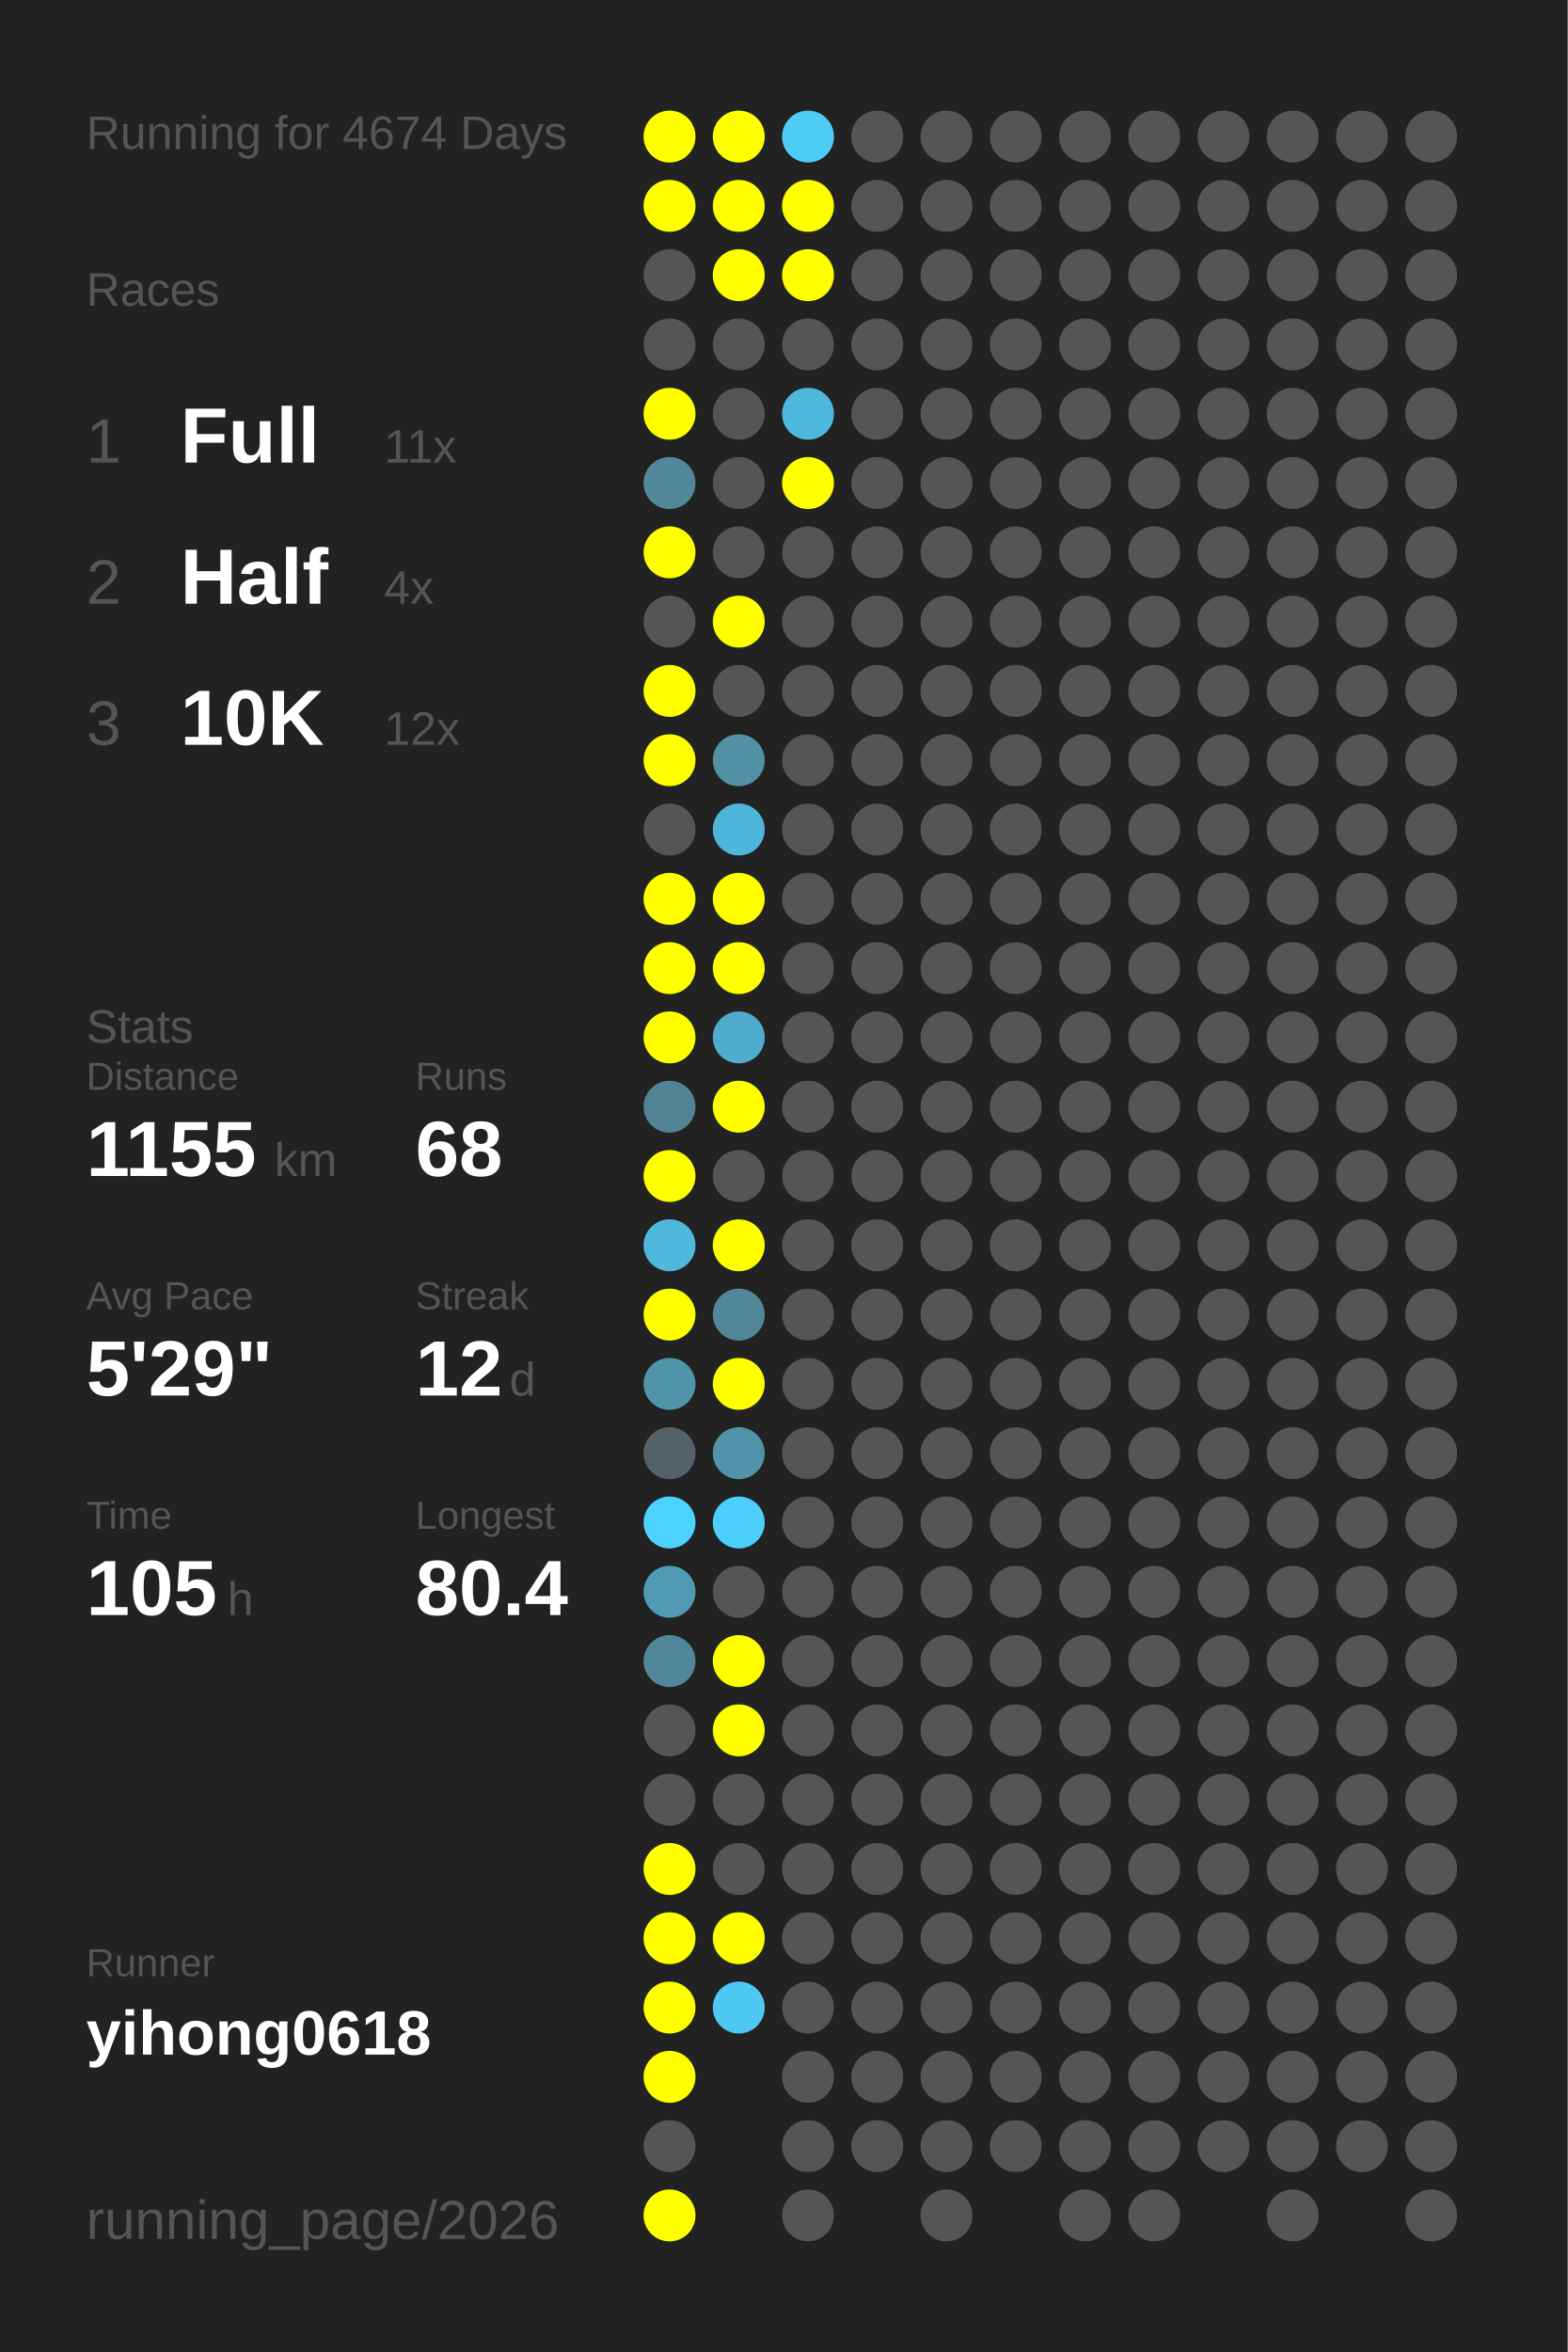
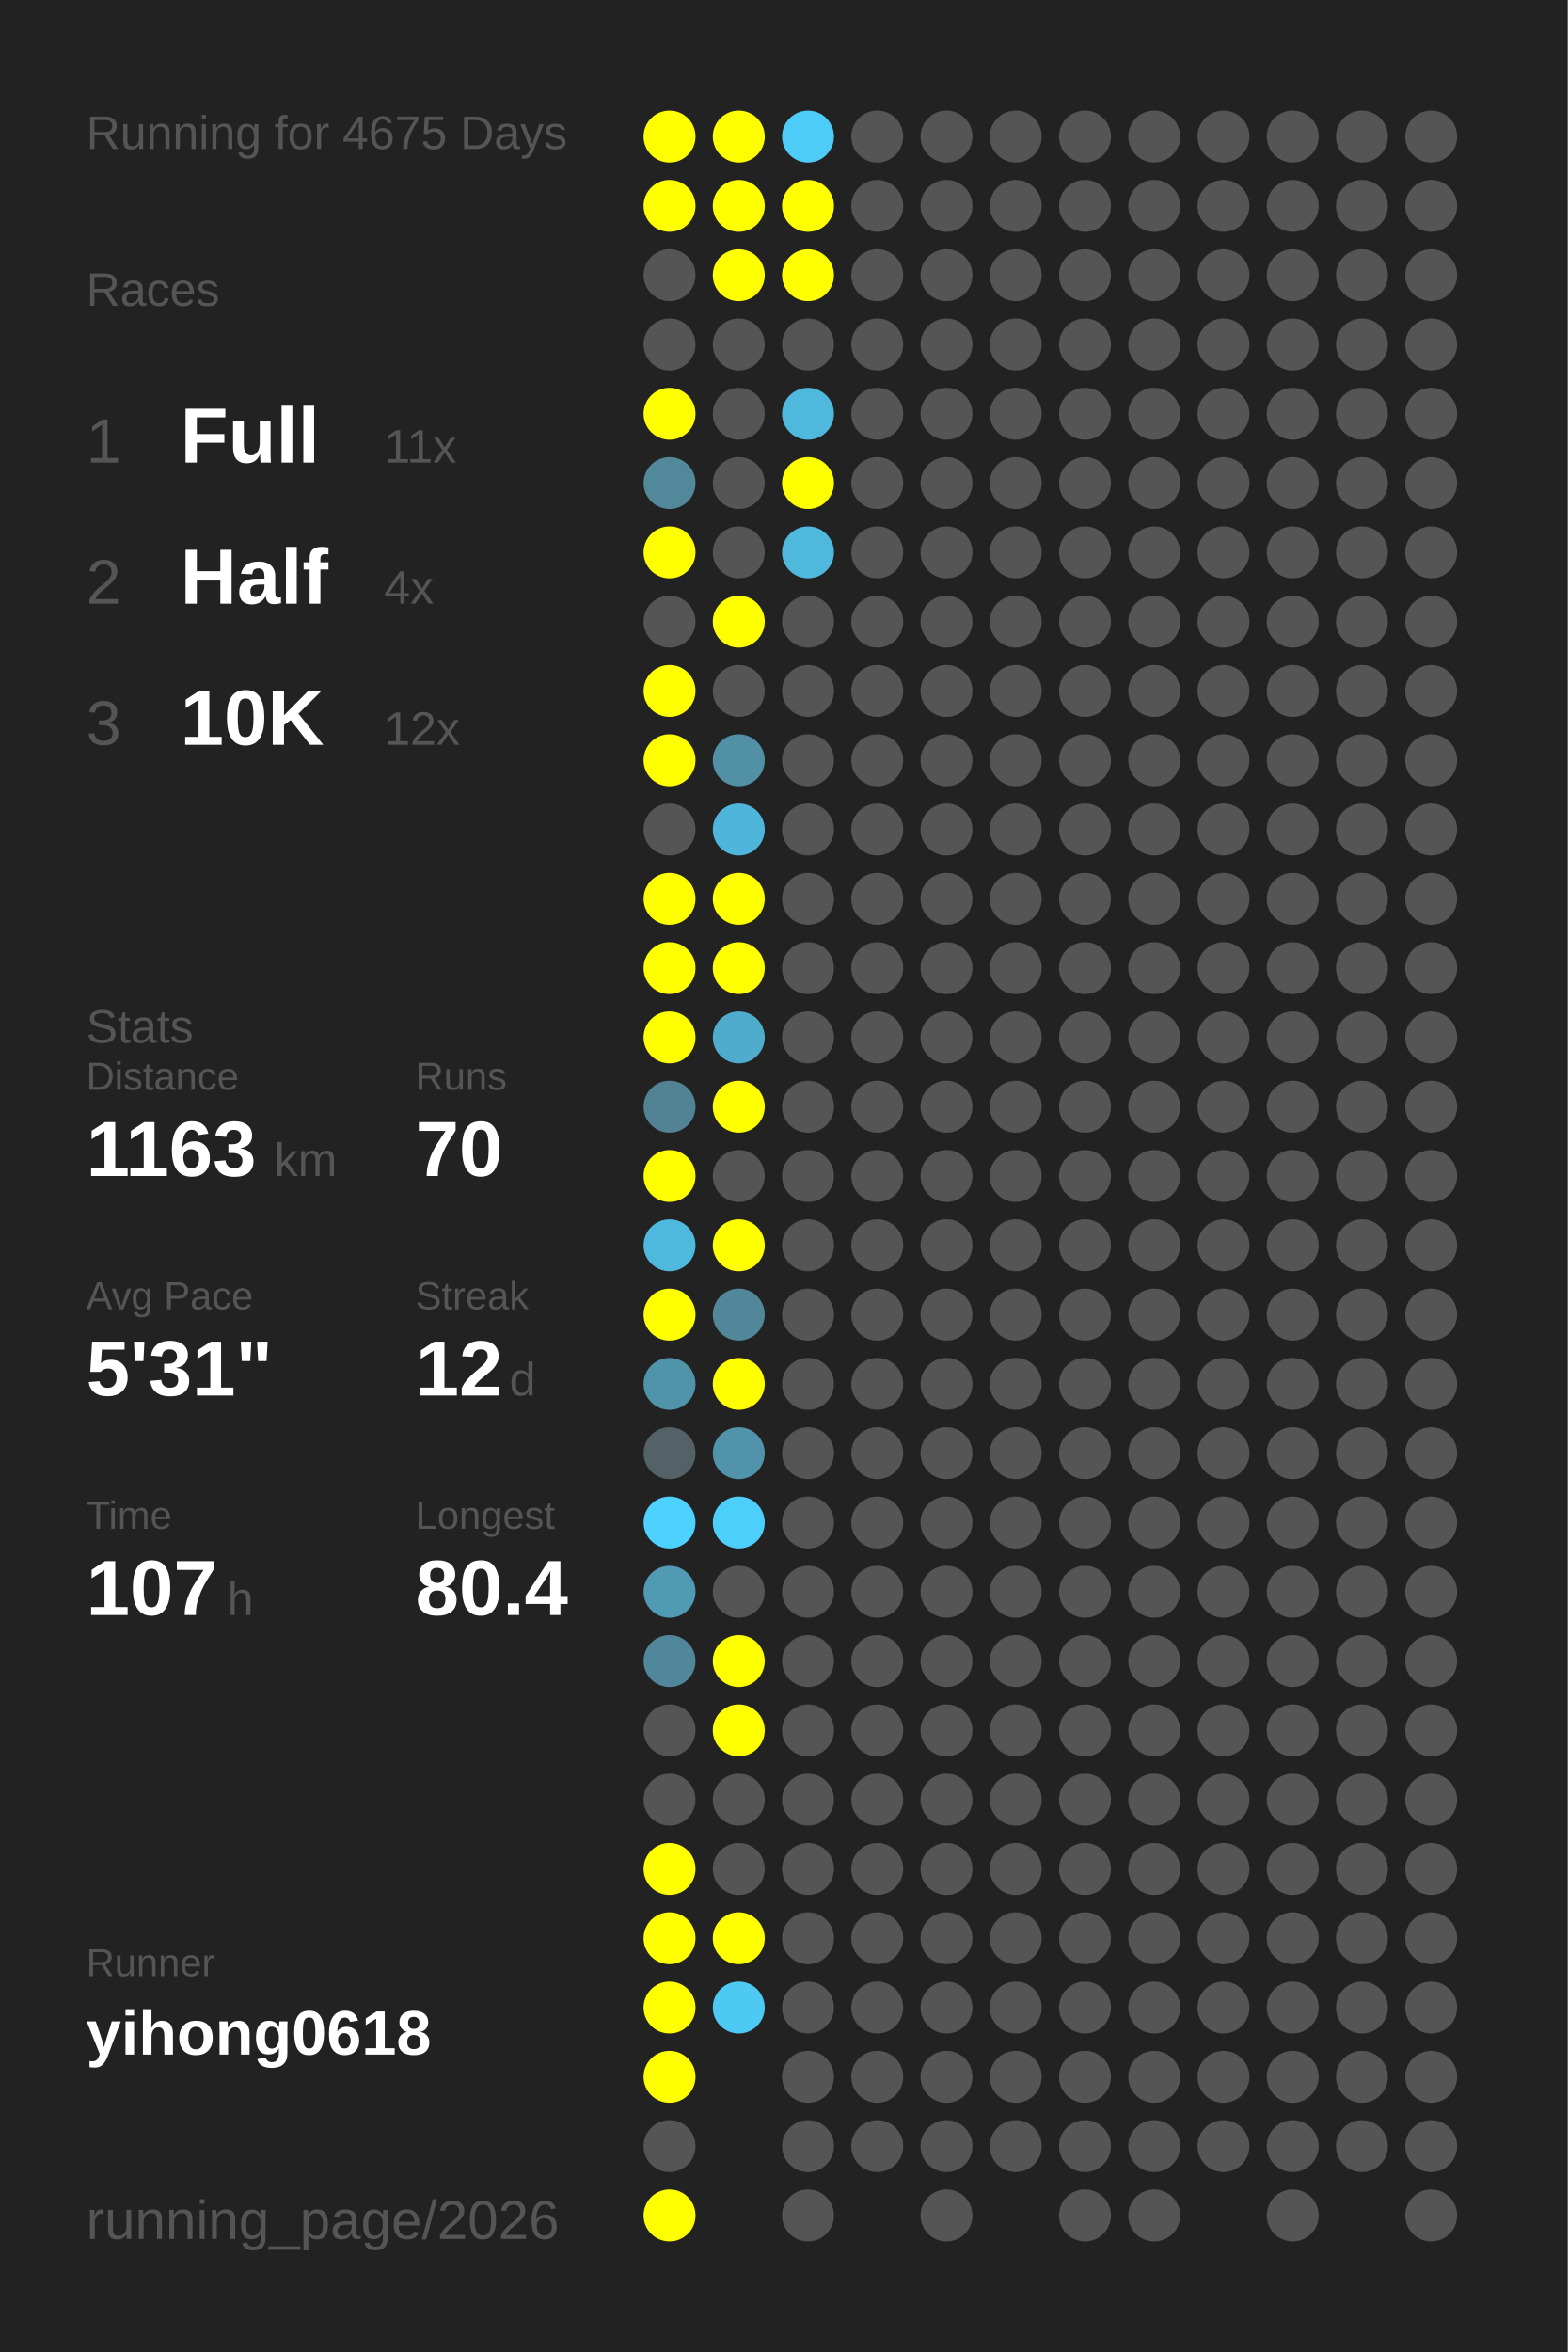
<svg xmlns="http://www.w3.org/2000/svg" baseProfile="full" height="300mm" version="1.1" viewBox="0,0,200,300" width="200mm">
  <defs />
  <rect fill="#222222" height="300" width="200" x="0" y="0" />
-   <text fill="#555555" style="font-size:6px; font-family:Arial;" x="11" y="19">Running for 4674 Days</text>
+   <text fill="#555555" style="font-size:6px; font-family:Arial;" x="11" y="19">Running for 4675 Days</text>
  <text fill="#555555" style="font-size:6px; font-family:Arial;" x="11" y="39">Races</text>
  <text fill="#555555" style="font-size:8px; font-family:Arial;" x="11" y="59">1</text>
  <text fill="#FFFFFF" style="font-size:10px; font-family:Arial; font-weight:bold;" x="23" y="59">Full</text>
  <text fill="#555555" style="font-size:6px; font-family:Arial;" x="49" y="59">11x</text>
  <text fill="#555555" style="font-size:8px; font-family:Arial;" x="11" y="77">2</text>
  <text fill="#FFFFFF" style="font-size:10px; font-family:Arial; font-weight:bold;" x="23" y="77">Half</text>
  <text fill="#555555" style="font-size:6px; font-family:Arial;" x="49" y="77">4x</text>
  <text fill="#555555" style="font-size:8px; font-family:Arial;" x="11" y="95">3</text>
  <text fill="#FFFFFF" style="font-size:10px; font-family:Arial; font-weight:bold;" x="23" y="95">10K</text>
  <text fill="#555555" style="font-size:6px; font-family:Arial;" x="49" y="95">12x</text>
  <text fill="#555555" style="font-size:6px; font-family:Arial;" x="11" y="133">Stats</text>
  <text fill="#555555" style="font-size:5px; font-family:Arial;" x="11" y="139">Distance</text>
-   <text fill="#FFFFFF" style="font-size:10px; font-family:Arial; font-weight:bold;" x="11" y="150">1155</text>
+   <text fill="#FFFFFF" style="font-size:10px; font-family:Arial; font-weight:bold;" x="11" y="150">1163</text>
  <text fill="#555555" style="font-size:6px; font-family:Arial;" x="35" y="150">km</text>
  <text fill="#555555" style="font-size:5px; font-family:Arial;" x="53" y="139">Runs</text>
-   <text fill="#FFFFFF" style="font-size:10px; font-family:Arial; font-weight:bold;" x="53" y="150">68</text>
+   <text fill="#FFFFFF" style="font-size:10px; font-family:Arial; font-weight:bold;" x="53" y="150">70</text>
  <text fill="#555555" style="font-size:5px; font-family:Arial;" x="11" y="167">Avg Pace</text>
-   <text fill="#FFFFFF" style="font-size:10px; font-family:Arial; font-weight:bold;" x="11" y="178">5'29"</text>
+   <text fill="#FFFFFF" style="font-size:10px; font-family:Arial; font-weight:bold;" x="11" y="178">5'31"</text>
  <text fill="#555555" style="font-size:5px; font-family:Arial;" x="53" y="167">Streak</text>
  <text fill="#FFFFFF" style="font-size:10px; font-family:Arial; font-weight:bold;" x="53" y="178">12</text>
  <text fill="#555555" style="font-size:6px; font-family:Arial;" x="65" y="178">d</text>
  <text fill="#555555" style="font-size:5px; font-family:Arial;" x="11" y="195">Time</text>
-   <text fill="#FFFFFF" style="font-size:10px; font-family:Arial; font-weight:bold;" x="11" y="206">105</text>
+   <text fill="#FFFFFF" style="font-size:10px; font-family:Arial; font-weight:bold;" x="11" y="206">107</text>
  <text fill="#555555" style="font-size:6px; font-family:Arial;" x="29" y="206">h</text>
  <text fill="#555555" style="font-size:5px; font-family:Arial;" x="53" y="195">Longest</text>
  <text fill="#FFFFFF" style="font-size:10px; font-family:Arial; font-weight:bold;" x="53" y="206">80.4</text>
  <text fill="#555555" style="font-size:5px; font-family:Arial;" x="11" y="252.065">Runner</text>
  <text fill="#FFFFFF" style="font-size:8px; font-family:Arial; font-weight:bold;" x="11" y="262.065">yihong0618</text>
  <text fill="#555555" style="font-size:7px; font-family:Arial;" x="11" y="285.581">running_page/2026</text>
  <circle cx="85.417" cy="17.419" fill="#FFFF00" r="3.312" />
  <circle cx="85.417" cy="26.258" fill="#FFFF00" r="3.312" />
  <circle cx="85.417" cy="35.097" fill="#555555" r="3.312" />
  <circle cx="85.417" cy="43.935" fill="#555555" r="3.312" />
  <circle cx="85.417" cy="52.774" fill="#FFFF00" r="3.312" />
  <circle cx="85.417" cy="61.613" fill="#51889a" r="3.312" />
  <circle cx="85.417" cy="70.452" fill="#FFFF00" r="3.312" />
  <circle cx="85.417" cy="79.29" fill="#555555" r="3.312" />
  <circle cx="85.417" cy="88.129" fill="#FFFF00" r="3.312" />
  <circle cx="85.417" cy="96.968" fill="#FFFF00" r="3.312" />
  <circle cx="85.417" cy="105.806" fill="#555555" r="3.312" />
  <circle cx="85.417" cy="114.645" fill="#FFFF00" r="3.312" />
  <circle cx="85.417" cy="123.484" fill="#FFFF00" r="3.312" />
  <circle cx="85.417" cy="132.323" fill="#FFFF00" r="3.312" />
  <circle cx="85.417" cy="141.161" fill="#528394" r="3.312" />
  <circle cx="85.417" cy="150" fill="#FFFF00" r="3.312" />
  <circle cx="85.417" cy="158.839" fill="#4eb9dd" r="3.312" />
  <circle cx="85.417" cy="167.677" fill="#FFFF00" r="3.312" />
  <circle cx="85.417" cy="176.516" fill="#5094aa" r="3.312" />
  <circle cx="85.417" cy="185.355" fill="#546166" r="3.312" />
  <circle cx="85.417" cy="194.194" fill="#4dd1fe" r="3.312" />
  <circle cx="85.417" cy="203.032" fill="#509ab3" r="3.312" />
  <circle cx="85.417" cy="211.871" fill="#51879a" r="3.312" />
  <circle cx="85.417" cy="220.71" fill="#555555" r="3.312" />
  <circle cx="85.417" cy="229.548" fill="#555555" r="3.312" />
  <circle cx="85.417" cy="238.387" fill="#FFFF00" r="3.312" />
  <circle cx="85.417" cy="247.226" fill="#FFFF00" r="3.312" />
  <circle cx="85.417" cy="256.065" fill="#FFFF00" r="3.312" />
  <circle cx="85.417" cy="264.903" fill="#FFFF00" r="3.312" />
  <circle cx="85.417" cy="273.742" fill="#555555" r="3.312" />
  <circle cx="85.417" cy="282.581" fill="#FFFF00" r="3.312" />
  <circle cx="94.25" cy="17.419" fill="#FFFF00" r="3.312" />
  <circle cx="94.25" cy="26.258" fill="#FFFF00" r="3.312" />
  <circle cx="94.25" cy="35.097" fill="#FFFF00" r="3.312" />
  <circle cx="94.25" cy="43.935" fill="#555555" r="3.312" />
  <circle cx="94.25" cy="52.774" fill="#555555" r="3.312" />
  <circle cx="94.25" cy="61.613" fill="#555555" r="3.312" />
  <circle cx="94.25" cy="70.452" fill="#555555" r="3.312" />
  <circle cx="94.25" cy="79.29" fill="#FFFF00" r="3.312" />
  <circle cx="94.25" cy="88.129" fill="#555555" r="3.312" />
  <circle cx="94.25" cy="96.968" fill="#5190a5" r="3.312" />
  <circle cx="94.25" cy="105.806" fill="#4eb6da" r="3.312" />
  <circle cx="94.25" cy="114.645" fill="#FFFF00" r="3.312" />
  <circle cx="94.25" cy="123.484" fill="#FFFF00" r="3.312" />
  <circle cx="94.25" cy="132.323" fill="#4faccc" r="3.312" />
  <circle cx="94.25" cy="141.161" fill="#FFFF00" r="3.312" />
  <circle cx="94.25" cy="150" fill="#555555" r="3.312" />
  <circle cx="94.25" cy="158.839" fill="#FFFF00" r="3.312" />
  <circle cx="94.25" cy="167.677" fill="#518799" r="3.312" />
  <circle cx="94.25" cy="176.516" fill="#FFFF00" r="3.312" />
  <circle cx="94.25" cy="185.355" fill="#5093aa" r="3.312" />
  <circle cx="94.25" cy="194.194" fill="#4dcffb" r="3.312" />
  <circle cx="94.25" cy="203.032" fill="#555555" r="3.312" />
  <circle cx="94.25" cy="211.871" fill="#FFFF00" r="3.312" />
  <circle cx="94.25" cy="220.71" fill="#FFFF00" r="3.312" />
  <circle cx="94.25" cy="229.548" fill="#555555" r="3.312" />
  <circle cx="94.25" cy="238.387" fill="#555555" r="3.312" />
  <circle cx="94.25" cy="247.226" fill="#FFFF00" r="3.312" />
  <circle cx="94.25" cy="256.065" fill="#4dc9f3" r="3.312" />
  <circle cx="103.083" cy="17.419" fill="#4dccf7" r="3.312" />
  <circle cx="103.083" cy="26.258" fill="#FFFF00" r="3.312" />
  <circle cx="103.083" cy="35.097" fill="#FFFF00" r="3.312" />
  <circle cx="103.083" cy="43.935" fill="#555555" r="3.312" />
  <circle cx="103.083" cy="52.774" fill="#4eb9dd" r="3.312" />
  <circle cx="103.083" cy="61.613" fill="#FFFF00" r="3.312" />
-   <circle cx="103.083" cy="70.452" fill="#555555" r="3.312" />
+   <circle cx="103.083" cy="70.452" fill="#4eb9dd" r="3.312" />
  <circle cx="103.083" cy="79.29" fill="#555555" r="3.312" />
  <circle cx="103.083" cy="88.129" fill="#555555" r="3.312" />
  <circle cx="103.083" cy="96.968" fill="#555555" r="3.312" />
  <circle cx="103.083" cy="105.806" fill="#555555" r="3.312" />
  <circle cx="103.083" cy="114.645" fill="#555555" r="3.312" />
  <circle cx="103.083" cy="123.484" fill="#555555" r="3.312" />
  <circle cx="103.083" cy="132.323" fill="#555555" r="3.312" />
  <circle cx="103.083" cy="141.161" fill="#555555" r="3.312" />
  <circle cx="103.083" cy="150" fill="#555555" r="3.312" />
  <circle cx="103.083" cy="158.839" fill="#555555" r="3.312" />
  <circle cx="103.083" cy="167.677" fill="#555555" r="3.312" />
  <circle cx="103.083" cy="176.516" fill="#555555" r="3.312" />
  <circle cx="103.083" cy="185.355" fill="#555555" r="3.312" />
  <circle cx="103.083" cy="194.194" fill="#555555" r="3.312" />
  <circle cx="103.083" cy="203.032" fill="#555555" r="3.312" />
  <circle cx="103.083" cy="211.871" fill="#555555" r="3.312" />
  <circle cx="103.083" cy="220.71" fill="#555555" r="3.312" />
  <circle cx="103.083" cy="229.548" fill="#555555" r="3.312" />
  <circle cx="103.083" cy="238.387" fill="#555555" r="3.312" />
  <circle cx="103.083" cy="247.226" fill="#555555" r="3.312" />
  <circle cx="103.083" cy="256.065" fill="#555555" r="3.312" />
  <circle cx="103.083" cy="264.903" fill="#555555" r="3.312" />
  <circle cx="103.083" cy="273.742" fill="#555555" r="3.312" />
  <circle cx="103.083" cy="282.581" fill="#555555" r="3.312" />
  <circle cx="111.917" cy="17.419" fill="#555555" r="3.312" />
  <circle cx="111.917" cy="26.258" fill="#555555" r="3.312" />
  <circle cx="111.917" cy="35.097" fill="#555555" r="3.312" />
  <circle cx="111.917" cy="43.935" fill="#555555" r="3.312" />
  <circle cx="111.917" cy="52.774" fill="#555555" r="3.312" />
  <circle cx="111.917" cy="61.613" fill="#555555" r="3.312" />
  <circle cx="111.917" cy="70.452" fill="#555555" r="3.312" />
  <circle cx="111.917" cy="79.29" fill="#555555" r="3.312" />
  <circle cx="111.917" cy="88.129" fill="#555555" r="3.312" />
  <circle cx="111.917" cy="96.968" fill="#555555" r="3.312" />
  <circle cx="111.917" cy="105.806" fill="#555555" r="3.312" />
  <circle cx="111.917" cy="114.645" fill="#555555" r="3.312" />
  <circle cx="111.917" cy="123.484" fill="#555555" r="3.312" />
  <circle cx="111.917" cy="132.323" fill="#555555" r="3.312" />
  <circle cx="111.917" cy="141.161" fill="#555555" r="3.312" />
  <circle cx="111.917" cy="150" fill="#555555" r="3.312" />
  <circle cx="111.917" cy="158.839" fill="#555555" r="3.312" />
  <circle cx="111.917" cy="167.677" fill="#555555" r="3.312" />
  <circle cx="111.917" cy="176.516" fill="#555555" r="3.312" />
  <circle cx="111.917" cy="185.355" fill="#555555" r="3.312" />
  <circle cx="111.917" cy="194.194" fill="#555555" r="3.312" />
  <circle cx="111.917" cy="203.032" fill="#555555" r="3.312" />
  <circle cx="111.917" cy="211.871" fill="#555555" r="3.312" />
  <circle cx="111.917" cy="220.71" fill="#555555" r="3.312" />
  <circle cx="111.917" cy="229.548" fill="#555555" r="3.312" />
  <circle cx="111.917" cy="238.387" fill="#555555" r="3.312" />
  <circle cx="111.917" cy="247.226" fill="#555555" r="3.312" />
  <circle cx="111.917" cy="256.065" fill="#555555" r="3.312" />
  <circle cx="111.917" cy="264.903" fill="#555555" r="3.312" />
  <circle cx="111.917" cy="273.742" fill="#555555" r="3.312" />
  <circle cx="120.75" cy="17.419" fill="#555555" r="3.312" />
  <circle cx="120.75" cy="26.258" fill="#555555" r="3.312" />
  <circle cx="120.75" cy="35.097" fill="#555555" r="3.312" />
  <circle cx="120.75" cy="43.935" fill="#555555" r="3.312" />
  <circle cx="120.75" cy="52.774" fill="#555555" r="3.312" />
  <circle cx="120.75" cy="61.613" fill="#555555" r="3.312" />
  <circle cx="120.75" cy="70.452" fill="#555555" r="3.312" />
  <circle cx="120.75" cy="79.29" fill="#555555" r="3.312" />
  <circle cx="120.75" cy="88.129" fill="#555555" r="3.312" />
  <circle cx="120.75" cy="96.968" fill="#555555" r="3.312" />
  <circle cx="120.75" cy="105.806" fill="#555555" r="3.312" />
  <circle cx="120.75" cy="114.645" fill="#555555" r="3.312" />
  <circle cx="120.75" cy="123.484" fill="#555555" r="3.312" />
  <circle cx="120.75" cy="132.323" fill="#555555" r="3.312" />
  <circle cx="120.75" cy="141.161" fill="#555555" r="3.312" />
  <circle cx="120.75" cy="150" fill="#555555" r="3.312" />
  <circle cx="120.75" cy="158.839" fill="#555555" r="3.312" />
  <circle cx="120.75" cy="167.677" fill="#555555" r="3.312" />
  <circle cx="120.75" cy="176.516" fill="#555555" r="3.312" />
  <circle cx="120.75" cy="185.355" fill="#555555" r="3.312" />
  <circle cx="120.75" cy="194.194" fill="#555555" r="3.312" />
  <circle cx="120.75" cy="203.032" fill="#555555" r="3.312" />
  <circle cx="120.75" cy="211.871" fill="#555555" r="3.312" />
  <circle cx="120.75" cy="220.71" fill="#555555" r="3.312" />
  <circle cx="120.75" cy="229.548" fill="#555555" r="3.312" />
  <circle cx="120.75" cy="238.387" fill="#555555" r="3.312" />
  <circle cx="120.75" cy="247.226" fill="#555555" r="3.312" />
  <circle cx="120.75" cy="256.065" fill="#555555" r="3.312" />
  <circle cx="120.75" cy="264.903" fill="#555555" r="3.312" />
  <circle cx="120.75" cy="273.742" fill="#555555" r="3.312" />
  <circle cx="120.75" cy="282.581" fill="#555555" r="3.312" />
  <circle cx="129.583" cy="17.419" fill="#555555" r="3.312" />
  <circle cx="129.583" cy="26.258" fill="#555555" r="3.312" />
  <circle cx="129.583" cy="35.097" fill="#555555" r="3.312" />
  <circle cx="129.583" cy="43.935" fill="#555555" r="3.312" />
  <circle cx="129.583" cy="52.774" fill="#555555" r="3.312" />
  <circle cx="129.583" cy="61.613" fill="#555555" r="3.312" />
  <circle cx="129.583" cy="70.452" fill="#555555" r="3.312" />
  <circle cx="129.583" cy="79.29" fill="#555555" r="3.312" />
  <circle cx="129.583" cy="88.129" fill="#555555" r="3.312" />
  <circle cx="129.583" cy="96.968" fill="#555555" r="3.312" />
  <circle cx="129.583" cy="105.806" fill="#555555" r="3.312" />
  <circle cx="129.583" cy="114.645" fill="#555555" r="3.312" />
  <circle cx="129.583" cy="123.484" fill="#555555" r="3.312" />
  <circle cx="129.583" cy="132.323" fill="#555555" r="3.312" />
  <circle cx="129.583" cy="141.161" fill="#555555" r="3.312" />
  <circle cx="129.583" cy="150" fill="#555555" r="3.312" />
  <circle cx="129.583" cy="158.839" fill="#555555" r="3.312" />
  <circle cx="129.583" cy="167.677" fill="#555555" r="3.312" />
  <circle cx="129.583" cy="176.516" fill="#555555" r="3.312" />
  <circle cx="129.583" cy="185.355" fill="#555555" r="3.312" />
  <circle cx="129.583" cy="194.194" fill="#555555" r="3.312" />
  <circle cx="129.583" cy="203.032" fill="#555555" r="3.312" />
  <circle cx="129.583" cy="211.871" fill="#555555" r="3.312" />
  <circle cx="129.583" cy="220.71" fill="#555555" r="3.312" />
  <circle cx="129.583" cy="229.548" fill="#555555" r="3.312" />
  <circle cx="129.583" cy="238.387" fill="#555555" r="3.312" />
  <circle cx="129.583" cy="247.226" fill="#555555" r="3.312" />
  <circle cx="129.583" cy="256.065" fill="#555555" r="3.312" />
  <circle cx="129.583" cy="264.903" fill="#555555" r="3.312" />
  <circle cx="129.583" cy="273.742" fill="#555555" r="3.312" />
  <circle cx="138.417" cy="17.419" fill="#555555" r="3.312" />
  <circle cx="138.417" cy="26.258" fill="#555555" r="3.312" />
  <circle cx="138.417" cy="35.097" fill="#555555" r="3.312" />
  <circle cx="138.417" cy="43.935" fill="#555555" r="3.312" />
  <circle cx="138.417" cy="52.774" fill="#555555" r="3.312" />
  <circle cx="138.417" cy="61.613" fill="#555555" r="3.312" />
  <circle cx="138.417" cy="70.452" fill="#555555" r="3.312" />
  <circle cx="138.417" cy="79.29" fill="#555555" r="3.312" />
  <circle cx="138.417" cy="88.129" fill="#555555" r="3.312" />
  <circle cx="138.417" cy="96.968" fill="#555555" r="3.312" />
  <circle cx="138.417" cy="105.806" fill="#555555" r="3.312" />
  <circle cx="138.417" cy="114.645" fill="#555555" r="3.312" />
  <circle cx="138.417" cy="123.484" fill="#555555" r="3.312" />
  <circle cx="138.417" cy="132.323" fill="#555555" r="3.312" />
  <circle cx="138.417" cy="141.161" fill="#555555" r="3.312" />
  <circle cx="138.417" cy="150" fill="#555555" r="3.312" />
  <circle cx="138.417" cy="158.839" fill="#555555" r="3.312" />
  <circle cx="138.417" cy="167.677" fill="#555555" r="3.312" />
  <circle cx="138.417" cy="176.516" fill="#555555" r="3.312" />
  <circle cx="138.417" cy="185.355" fill="#555555" r="3.312" />
  <circle cx="138.417" cy="194.194" fill="#555555" r="3.312" />
  <circle cx="138.417" cy="203.032" fill="#555555" r="3.312" />
  <circle cx="138.417" cy="211.871" fill="#555555" r="3.312" />
  <circle cx="138.417" cy="220.71" fill="#555555" r="3.312" />
  <circle cx="138.417" cy="229.548" fill="#555555" r="3.312" />
  <circle cx="138.417" cy="238.387" fill="#555555" r="3.312" />
  <circle cx="138.417" cy="247.226" fill="#555555" r="3.312" />
  <circle cx="138.417" cy="256.065" fill="#555555" r="3.312" />
  <circle cx="138.417" cy="264.903" fill="#555555" r="3.312" />
  <circle cx="138.417" cy="273.742" fill="#555555" r="3.312" />
  <circle cx="138.417" cy="282.581" fill="#555555" r="3.312" />
  <circle cx="147.25" cy="17.419" fill="#555555" r="3.312" />
  <circle cx="147.25" cy="26.258" fill="#555555" r="3.312" />
  <circle cx="147.25" cy="35.097" fill="#555555" r="3.312" />
  <circle cx="147.25" cy="43.935" fill="#555555" r="3.312" />
  <circle cx="147.25" cy="52.774" fill="#555555" r="3.312" />
  <circle cx="147.25" cy="61.613" fill="#555555" r="3.312" />
  <circle cx="147.25" cy="70.452" fill="#555555" r="3.312" />
  <circle cx="147.25" cy="79.29" fill="#555555" r="3.312" />
  <circle cx="147.25" cy="88.129" fill="#555555" r="3.312" />
  <circle cx="147.25" cy="96.968" fill="#555555" r="3.312" />
  <circle cx="147.25" cy="105.806" fill="#555555" r="3.312" />
  <circle cx="147.25" cy="114.645" fill="#555555" r="3.312" />
  <circle cx="147.25" cy="123.484" fill="#555555" r="3.312" />
  <circle cx="147.25" cy="132.323" fill="#555555" r="3.312" />
  <circle cx="147.25" cy="141.161" fill="#555555" r="3.312" />
  <circle cx="147.25" cy="150" fill="#555555" r="3.312" />
  <circle cx="147.25" cy="158.839" fill="#555555" r="3.312" />
  <circle cx="147.25" cy="167.677" fill="#555555" r="3.312" />
  <circle cx="147.25" cy="176.516" fill="#555555" r="3.312" />
  <circle cx="147.25" cy="185.355" fill="#555555" r="3.312" />
  <circle cx="147.25" cy="194.194" fill="#555555" r="3.312" />
  <circle cx="147.25" cy="203.032" fill="#555555" r="3.312" />
  <circle cx="147.25" cy="211.871" fill="#555555" r="3.312" />
  <circle cx="147.25" cy="220.71" fill="#555555" r="3.312" />
  <circle cx="147.25" cy="229.548" fill="#555555" r="3.312" />
  <circle cx="147.25" cy="238.387" fill="#555555" r="3.312" />
  <circle cx="147.25" cy="247.226" fill="#555555" r="3.312" />
  <circle cx="147.25" cy="256.065" fill="#555555" r="3.312" />
  <circle cx="147.25" cy="264.903" fill="#555555" r="3.312" />
  <circle cx="147.25" cy="273.742" fill="#555555" r="3.312" />
  <circle cx="147.25" cy="282.581" fill="#555555" r="3.312" />
  <circle cx="156.083" cy="17.419" fill="#555555" r="3.312" />
  <circle cx="156.083" cy="26.258" fill="#555555" r="3.312" />
  <circle cx="156.083" cy="35.097" fill="#555555" r="3.312" />
  <circle cx="156.083" cy="43.935" fill="#555555" r="3.312" />
  <circle cx="156.083" cy="52.774" fill="#555555" r="3.312" />
  <circle cx="156.083" cy="61.613" fill="#555555" r="3.312" />
  <circle cx="156.083" cy="70.452" fill="#555555" r="3.312" />
  <circle cx="156.083" cy="79.29" fill="#555555" r="3.312" />
  <circle cx="156.083" cy="88.129" fill="#555555" r="3.312" />
  <circle cx="156.083" cy="96.968" fill="#555555" r="3.312" />
  <circle cx="156.083" cy="105.806" fill="#555555" r="3.312" />
  <circle cx="156.083" cy="114.645" fill="#555555" r="3.312" />
  <circle cx="156.083" cy="123.484" fill="#555555" r="3.312" />
  <circle cx="156.083" cy="132.323" fill="#555555" r="3.312" />
  <circle cx="156.083" cy="141.161" fill="#555555" r="3.312" />
  <circle cx="156.083" cy="150" fill="#555555" r="3.312" />
  <circle cx="156.083" cy="158.839" fill="#555555" r="3.312" />
  <circle cx="156.083" cy="167.677" fill="#555555" r="3.312" />
  <circle cx="156.083" cy="176.516" fill="#555555" r="3.312" />
  <circle cx="156.083" cy="185.355" fill="#555555" r="3.312" />
  <circle cx="156.083" cy="194.194" fill="#555555" r="3.312" />
  <circle cx="156.083" cy="203.032" fill="#555555" r="3.312" />
  <circle cx="156.083" cy="211.871" fill="#555555" r="3.312" />
  <circle cx="156.083" cy="220.71" fill="#555555" r="3.312" />
  <circle cx="156.083" cy="229.548" fill="#555555" r="3.312" />
  <circle cx="156.083" cy="238.387" fill="#555555" r="3.312" />
  <circle cx="156.083" cy="247.226" fill="#555555" r="3.312" />
  <circle cx="156.083" cy="256.065" fill="#555555" r="3.312" />
  <circle cx="156.083" cy="264.903" fill="#555555" r="3.312" />
  <circle cx="156.083" cy="273.742" fill="#555555" r="3.312" />
  <circle cx="164.917" cy="17.419" fill="#555555" r="3.312" />
  <circle cx="164.917" cy="26.258" fill="#555555" r="3.312" />
  <circle cx="164.917" cy="35.097" fill="#555555" r="3.312" />
  <circle cx="164.917" cy="43.935" fill="#555555" r="3.312" />
  <circle cx="164.917" cy="52.774" fill="#555555" r="3.312" />
  <circle cx="164.917" cy="61.613" fill="#555555" r="3.312" />
  <circle cx="164.917" cy="70.452" fill="#555555" r="3.312" />
  <circle cx="164.917" cy="79.29" fill="#555555" r="3.312" />
  <circle cx="164.917" cy="88.129" fill="#555555" r="3.312" />
  <circle cx="164.917" cy="96.968" fill="#555555" r="3.312" />
  <circle cx="164.917" cy="105.806" fill="#555555" r="3.312" />
  <circle cx="164.917" cy="114.645" fill="#555555" r="3.312" />
  <circle cx="164.917" cy="123.484" fill="#555555" r="3.312" />
  <circle cx="164.917" cy="132.323" fill="#555555" r="3.312" />
  <circle cx="164.917" cy="141.161" fill="#555555" r="3.312" />
  <circle cx="164.917" cy="150" fill="#555555" r="3.312" />
  <circle cx="164.917" cy="158.839" fill="#555555" r="3.312" />
  <circle cx="164.917" cy="167.677" fill="#555555" r="3.312" />
  <circle cx="164.917" cy="176.516" fill="#555555" r="3.312" />
  <circle cx="164.917" cy="185.355" fill="#555555" r="3.312" />
  <circle cx="164.917" cy="194.194" fill="#555555" r="3.312" />
  <circle cx="164.917" cy="203.032" fill="#555555" r="3.312" />
  <circle cx="164.917" cy="211.871" fill="#555555" r="3.312" />
  <circle cx="164.917" cy="220.71" fill="#555555" r="3.312" />
  <circle cx="164.917" cy="229.548" fill="#555555" r="3.312" />
  <circle cx="164.917" cy="238.387" fill="#555555" r="3.312" />
  <circle cx="164.917" cy="247.226" fill="#555555" r="3.312" />
  <circle cx="164.917" cy="256.065" fill="#555555" r="3.312" />
  <circle cx="164.917" cy="264.903" fill="#555555" r="3.312" />
  <circle cx="164.917" cy="273.742" fill="#555555" r="3.312" />
  <circle cx="164.917" cy="282.581" fill="#555555" r="3.312" />
  <circle cx="173.75" cy="17.419" fill="#555555" r="3.312" />
  <circle cx="173.75" cy="26.258" fill="#555555" r="3.312" />
  <circle cx="173.75" cy="35.097" fill="#555555" r="3.312" />
  <circle cx="173.75" cy="43.935" fill="#555555" r="3.312" />
  <circle cx="173.75" cy="52.774" fill="#555555" r="3.312" />
  <circle cx="173.75" cy="61.613" fill="#555555" r="3.312" />
  <circle cx="173.75" cy="70.452" fill="#555555" r="3.312" />
  <circle cx="173.75" cy="79.29" fill="#555555" r="3.312" />
  <circle cx="173.75" cy="88.129" fill="#555555" r="3.312" />
  <circle cx="173.75" cy="96.968" fill="#555555" r="3.312" />
  <circle cx="173.75" cy="105.806" fill="#555555" r="3.312" />
  <circle cx="173.75" cy="114.645" fill="#555555" r="3.312" />
  <circle cx="173.75" cy="123.484" fill="#555555" r="3.312" />
  <circle cx="173.75" cy="132.323" fill="#555555" r="3.312" />
  <circle cx="173.75" cy="141.161" fill="#555555" r="3.312" />
  <circle cx="173.75" cy="150" fill="#555555" r="3.312" />
  <circle cx="173.75" cy="158.839" fill="#555555" r="3.312" />
  <circle cx="173.75" cy="167.677" fill="#555555" r="3.312" />
  <circle cx="173.75" cy="176.516" fill="#555555" r="3.312" />
  <circle cx="173.75" cy="185.355" fill="#555555" r="3.312" />
  <circle cx="173.75" cy="194.194" fill="#555555" r="3.312" />
  <circle cx="173.75" cy="203.032" fill="#555555" r="3.312" />
  <circle cx="173.75" cy="211.871" fill="#555555" r="3.312" />
  <circle cx="173.75" cy="220.71" fill="#555555" r="3.312" />
  <circle cx="173.75" cy="229.548" fill="#555555" r="3.312" />
  <circle cx="173.75" cy="238.387" fill="#555555" r="3.312" />
  <circle cx="173.75" cy="247.226" fill="#555555" r="3.312" />
  <circle cx="173.75" cy="256.065" fill="#555555" r="3.312" />
  <circle cx="173.75" cy="264.903" fill="#555555" r="3.312" />
  <circle cx="173.75" cy="273.742" fill="#555555" r="3.312" />
  <circle cx="182.583" cy="17.419" fill="#555555" r="3.312" />
  <circle cx="182.583" cy="26.258" fill="#555555" r="3.312" />
  <circle cx="182.583" cy="35.097" fill="#555555" r="3.312" />
  <circle cx="182.583" cy="43.935" fill="#555555" r="3.312" />
  <circle cx="182.583" cy="52.774" fill="#555555" r="3.312" />
  <circle cx="182.583" cy="61.613" fill="#555555" r="3.312" />
  <circle cx="182.583" cy="70.452" fill="#555555" r="3.312" />
  <circle cx="182.583" cy="79.29" fill="#555555" r="3.312" />
  <circle cx="182.583" cy="88.129" fill="#555555" r="3.312" />
  <circle cx="182.583" cy="96.968" fill="#555555" r="3.312" />
  <circle cx="182.583" cy="105.806" fill="#555555" r="3.312" />
  <circle cx="182.583" cy="114.645" fill="#555555" r="3.312" />
  <circle cx="182.583" cy="123.484" fill="#555555" r="3.312" />
  <circle cx="182.583" cy="132.323" fill="#555555" r="3.312" />
  <circle cx="182.583" cy="141.161" fill="#555555" r="3.312" />
  <circle cx="182.583" cy="150" fill="#555555" r="3.312" />
  <circle cx="182.583" cy="158.839" fill="#555555" r="3.312" />
  <circle cx="182.583" cy="167.677" fill="#555555" r="3.312" />
  <circle cx="182.583" cy="176.516" fill="#555555" r="3.312" />
  <circle cx="182.583" cy="185.355" fill="#555555" r="3.312" />
  <circle cx="182.583" cy="194.194" fill="#555555" r="3.312" />
  <circle cx="182.583" cy="203.032" fill="#555555" r="3.312" />
  <circle cx="182.583" cy="211.871" fill="#555555" r="3.312" />
  <circle cx="182.583" cy="220.71" fill="#555555" r="3.312" />
  <circle cx="182.583" cy="229.548" fill="#555555" r="3.312" />
  <circle cx="182.583" cy="238.387" fill="#555555" r="3.312" />
  <circle cx="182.583" cy="247.226" fill="#555555" r="3.312" />
  <circle cx="182.583" cy="256.065" fill="#555555" r="3.312" />
  <circle cx="182.583" cy="264.903" fill="#555555" r="3.312" />
  <circle cx="182.583" cy="273.742" fill="#555555" r="3.312" />
  <circle cx="182.583" cy="282.581" fill="#555555" r="3.312" />
</svg>
